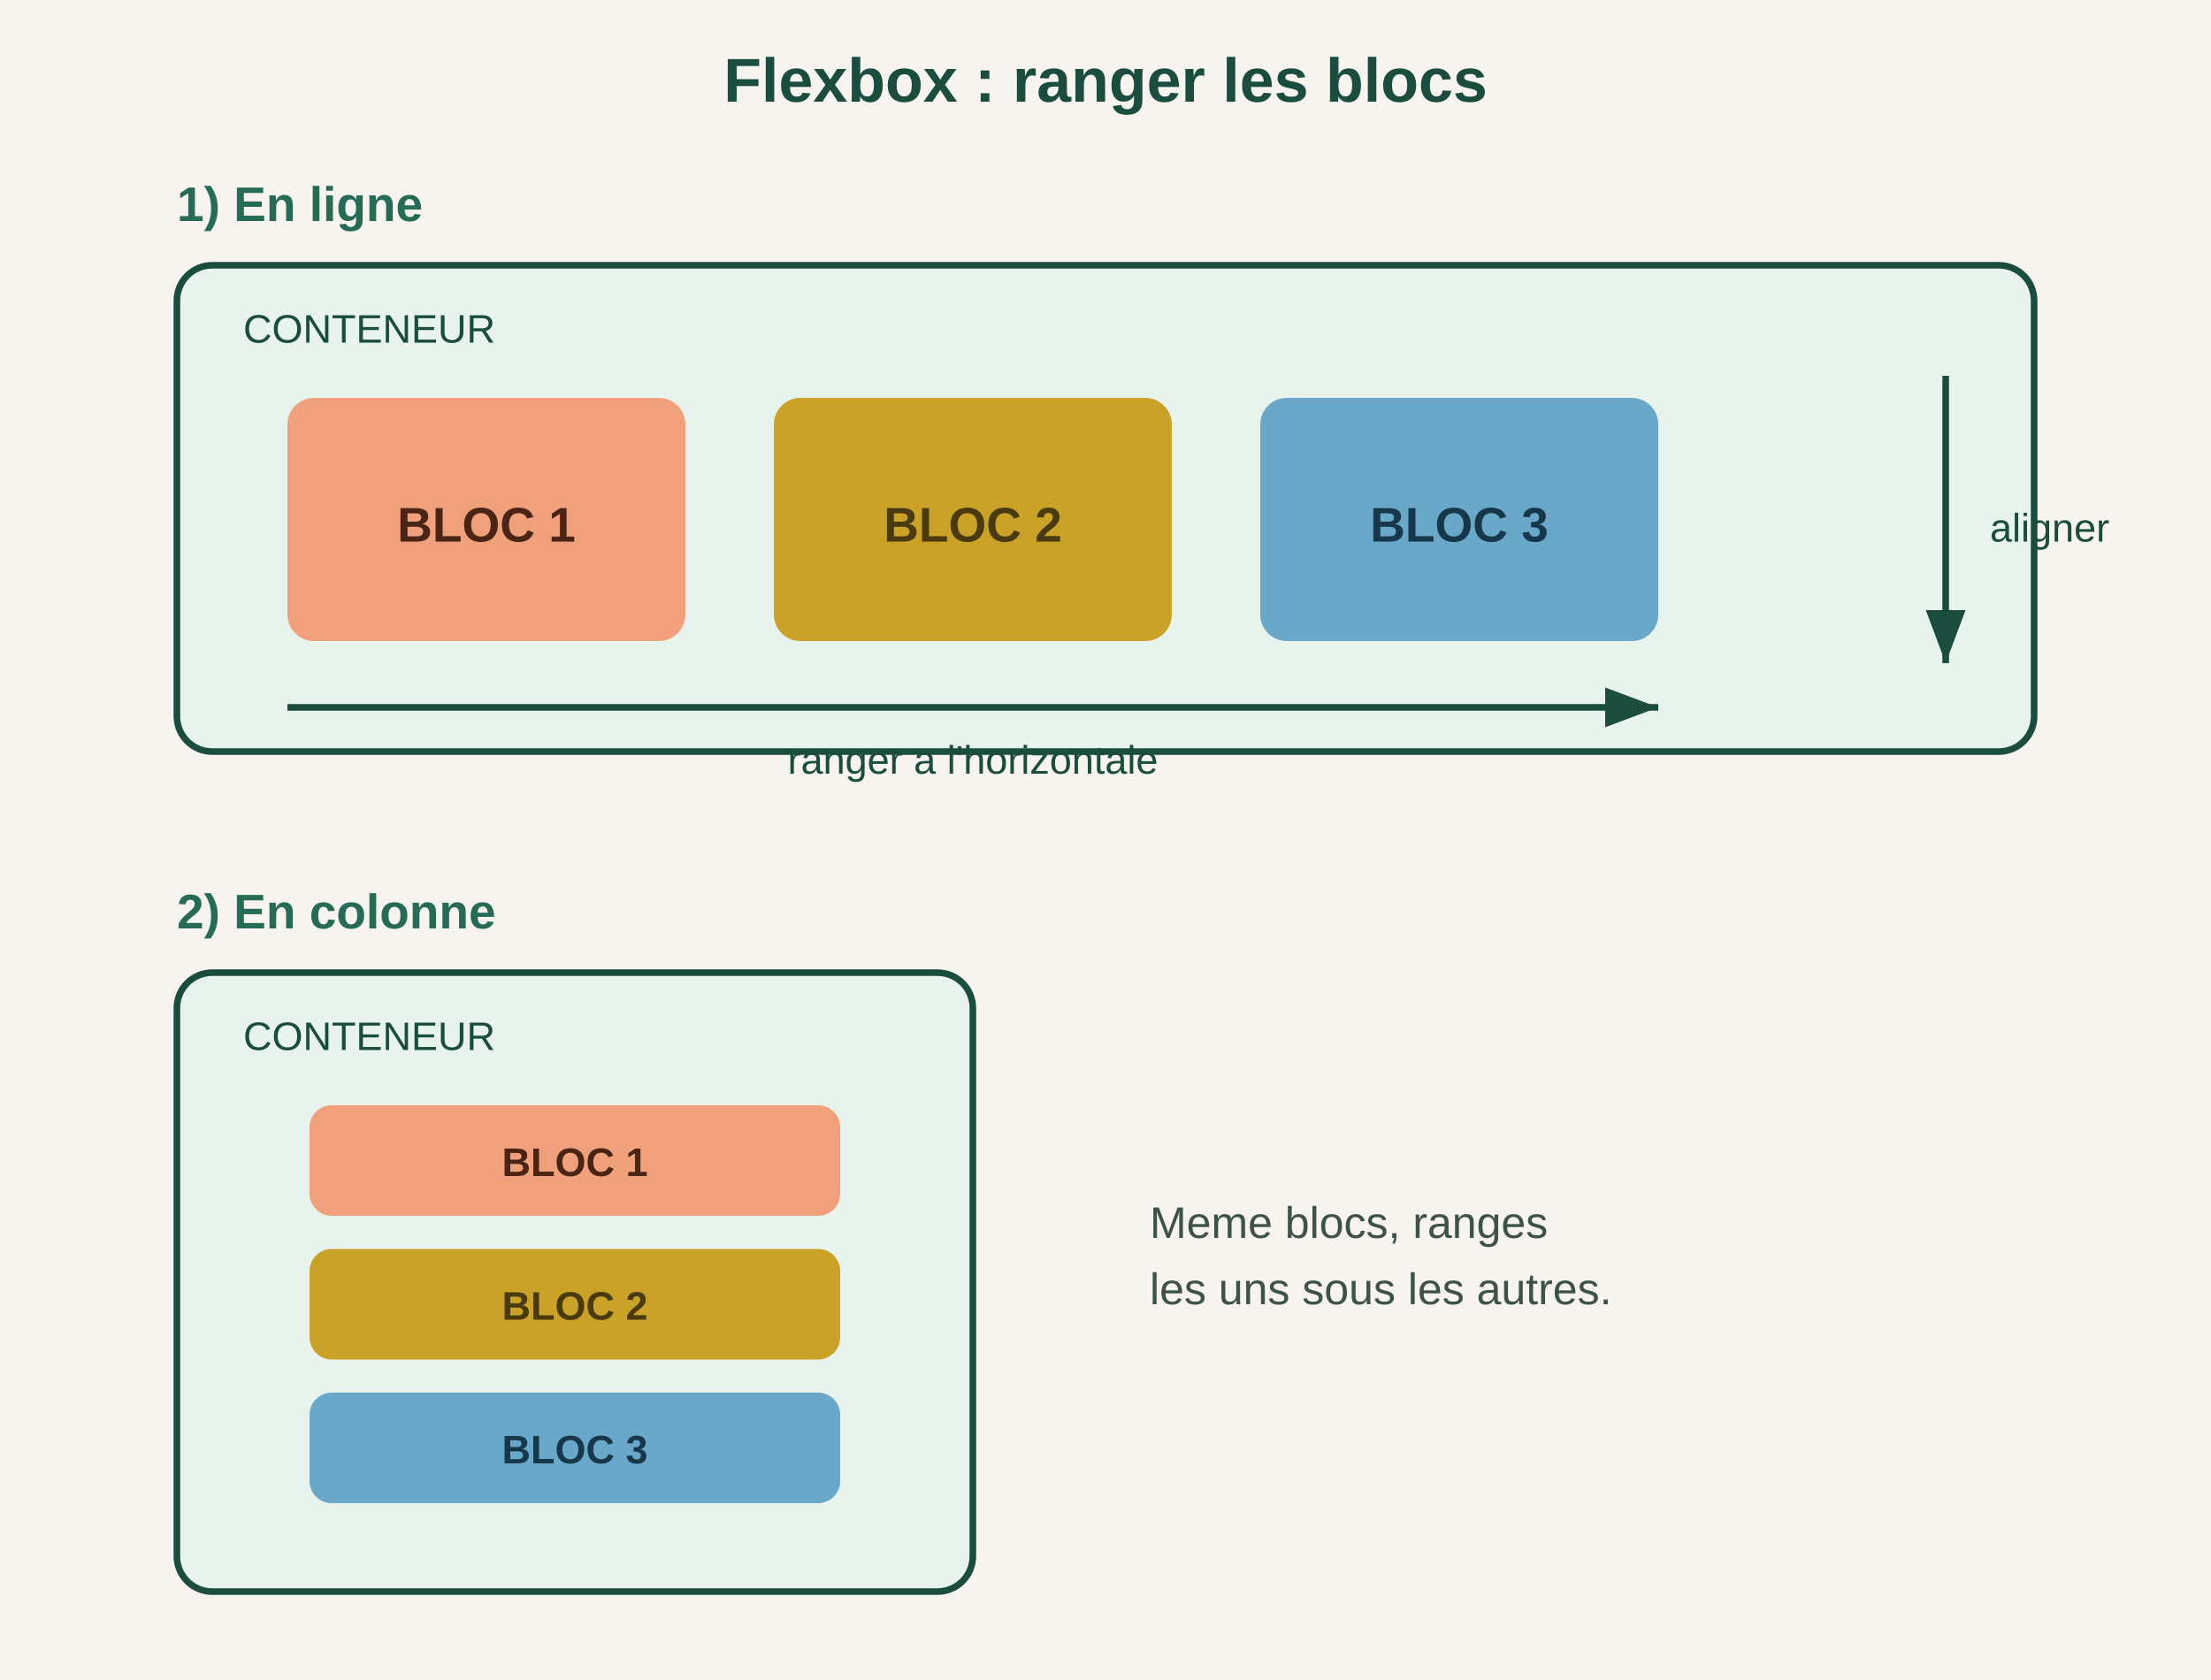
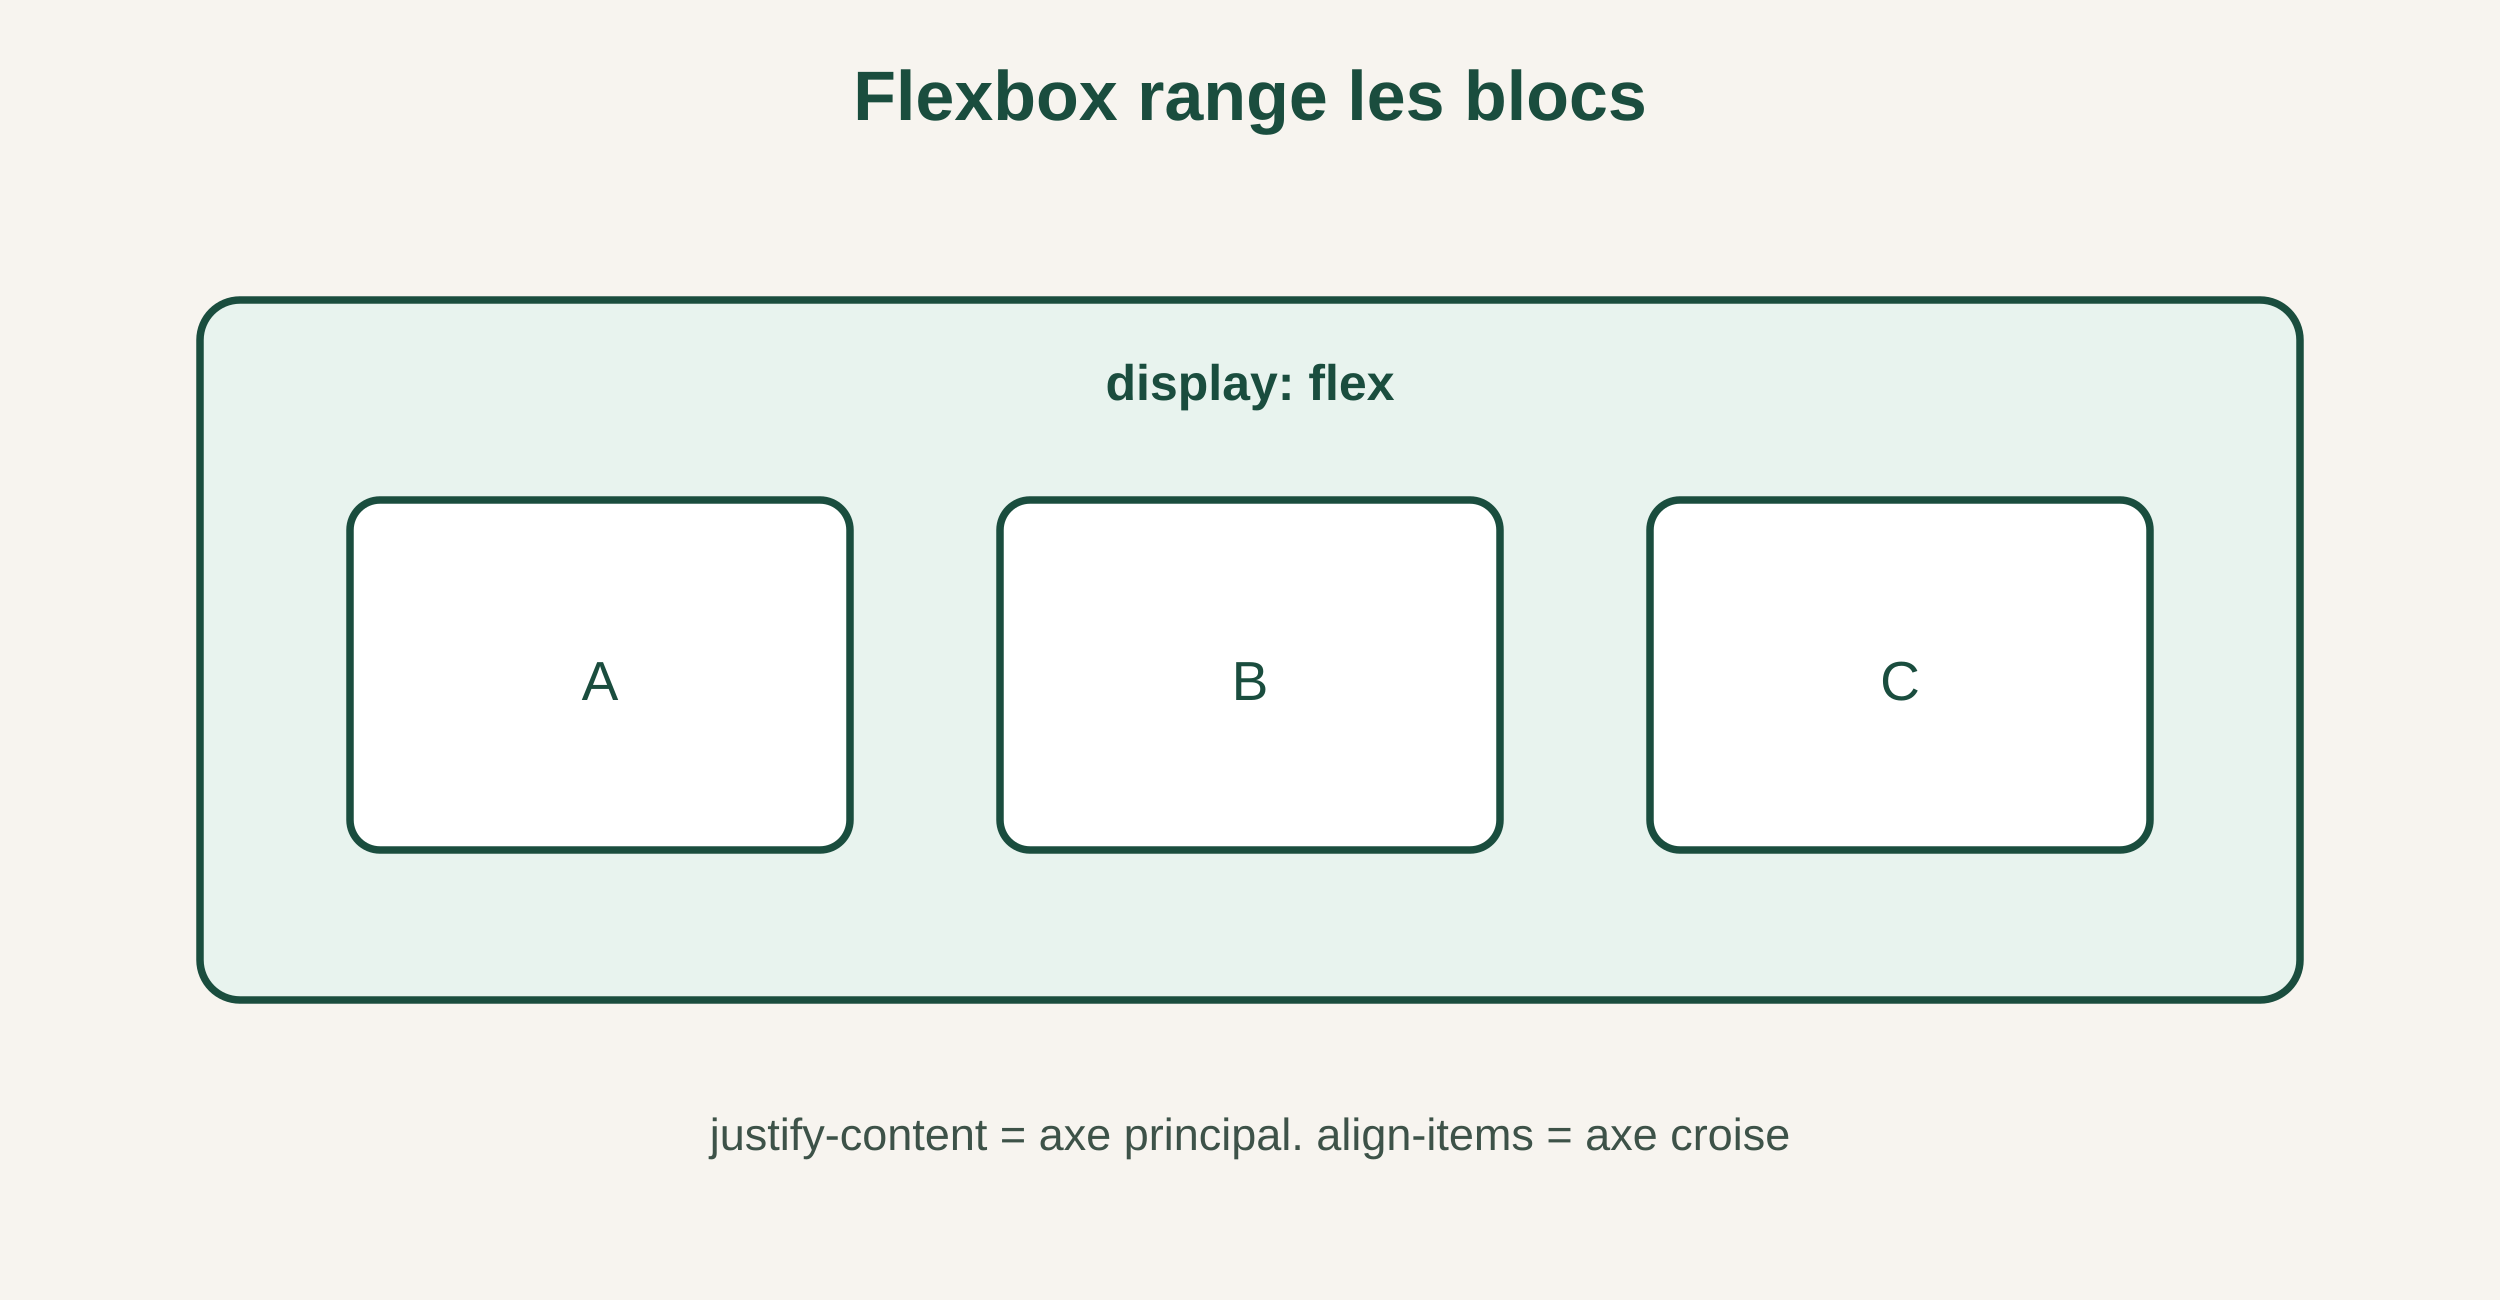
- <svg xmlns="http://www.w3.org/2000/svg" width="1000" height="760" viewBox="0 0 1000 760">
-   <rect width="1000" height="760" fill="#f7f4ef" />
-   <text x="500" y="46" text-anchor="middle" font-family="Segoe UI, Arial, sans-serif" font-size="28" fill="#1a4d3e" font-weight="700">Flexbox : ranger les blocs</text>
-   <text x="80" y="100" font-family="Segoe UI, Arial, sans-serif" font-size="22" fill="#266b56" font-weight="700">1) En ligne</text>
-   <rect x="80" y="120" width="840" height="220" rx="16" fill="#e8f3ee" stroke="#1a4d3e" stroke-width="3" />
-   <text x="110" y="155" font-family="Segoe UI, Arial, sans-serif" font-size="18" fill="#1a4d3e">CONTENEUR</text>
-   <rect x="130" y="180" width="180" height="110" rx="12" fill="#f0a07a" />
-   <text x="220" y="245" text-anchor="middle" font-family="Segoe UI, Arial, sans-serif" font-size="22" fill="#4a2414" font-weight="700">BLOC 1</text>
-   <rect x="350" y="180" width="180" height="110" rx="12" fill="#c9a227" />
-   <text x="440" y="245" text-anchor="middle" font-family="Segoe UI, Arial, sans-serif" font-size="22" fill="#4a3a10" font-weight="700">BLOC 2</text>
-   <rect x="570" y="180" width="180" height="110" rx="12" fill="#6aa8c9" />
-   <text x="660" y="245" text-anchor="middle" font-family="Segoe UI, Arial, sans-serif" font-size="22" fill="#16384a" font-weight="700">BLOC 3</text>
-   <defs>
-     <marker id="arrow" markerWidth="10" markerHeight="10" refX="8" refY="3" orient="auto">
-       <path d="M0,0 L8,3 L0,6 Z" fill="#1a4d3e" />
-     </marker>
-   </defs>
-   <line x1="130" y1="320" x2="750" y2="320" stroke="#1a4d3e" stroke-width="3" marker-end="url(#arrow)" />
-   <text x="440" y="350" text-anchor="middle" font-family="Segoe UI, Arial, sans-serif" font-size="18" fill="#1a4d3e">ranger a l'horizontale</text>
-   <line x1="880" y1="170" x2="880" y2="300" stroke="#1a4d3e" stroke-width="3" marker-end="url(#arrow)" />
-   <text x="900" y="245" font-family="Segoe UI, Arial, sans-serif" font-size="18" fill="#1a4d3e">aligner</text>
-   <text x="80" y="420" font-family="Segoe UI, Arial, sans-serif" font-size="22" fill="#266b56" font-weight="700">2) En colonne</text>
-   <rect x="80" y="440" width="360" height="280" rx="16" fill="#e8f3ee" stroke="#1a4d3e" stroke-width="3" />
-   <text x="110" y="475" font-family="Segoe UI, Arial, sans-serif" font-size="18" fill="#1a4d3e">CONTENEUR</text>
-   <rect x="140" y="500" width="240" height="50" rx="10" fill="#f0a07a" />
-   <text x="260" y="532" text-anchor="middle" font-family="Segoe UI, Arial, sans-serif" font-size="18" fill="#4a2414" font-weight="700">BLOC 1</text>
-   <rect x="140" y="565" width="240" height="50" rx="10" fill="#c9a227" />
-   <text x="260" y="597" text-anchor="middle" font-family="Segoe UI, Arial, sans-serif" font-size="18" fill="#4a3a10" font-weight="700">BLOC 2</text>
-   <rect x="140" y="630" width="240" height="50" rx="10" fill="#6aa8c9" />
-   <text x="260" y="662" text-anchor="middle" font-family="Segoe UI, Arial, sans-serif" font-size="18" fill="#16384a" font-weight="700">BLOC 3</text>
-   <text x="520" y="560" font-family="Segoe UI, Arial, sans-serif" font-size="20" fill="#3d5248">Meme blocs, ranges</text>
-   <text x="520" y="590" font-family="Segoe UI, Arial, sans-serif" font-size="20" fill="#3d5248">les uns sous les autres.</text>
+ <svg xmlns="http://www.w3.org/2000/svg" width="1000" height="520" viewBox="0 0 1000 520">
+   <rect width="1000" height="520" fill="#f7f4ef" />
+   <text x="500" y="48" text-anchor="middle" font-family="Segoe UI, Arial, sans-serif" font-size="28" fill="#1a4d3e" font-weight="700">Flexbox range les blocs</text>
+   <rect x="80" y="120" width="840" height="280" rx="16" fill="#e8f3ee" stroke="#1a4d3e" stroke-width="3" />
+   <text x="500" y="160" text-anchor="middle" font-family="Segoe UI, Arial, sans-serif" font-size="20" fill="#1a4d3e" font-weight="700">display: flex</text>
+   <rect x="140" y="200" width="200" height="140" rx="12" fill="#ffffff" stroke="#1a4d3e" stroke-width="3" />
+   <text x="240" y="280" text-anchor="middle" font-family="Segoe UI, Arial, sans-serif" font-size="22" fill="#1a4d3e">A</text>
+   <rect x="400" y="200" width="200" height="140" rx="12" fill="#ffffff" stroke="#1a4d3e" stroke-width="3" />
+   <text x="500" y="280" text-anchor="middle" font-family="Segoe UI, Arial, sans-serif" font-size="22" fill="#1a4d3e">B</text>
+   <rect x="660" y="200" width="200" height="140" rx="12" fill="#ffffff" stroke="#1a4d3e" stroke-width="3" />
+   <text x="760" y="280" text-anchor="middle" font-family="Segoe UI, Arial, sans-serif" font-size="22" fill="#1a4d3e">C</text>
+   <text x="500" y="460" text-anchor="middle" font-family="Segoe UI, Arial, sans-serif" font-size="18" fill="#3d5248">justify-content = axe principal. align-items = axe croise</text>
</svg>
